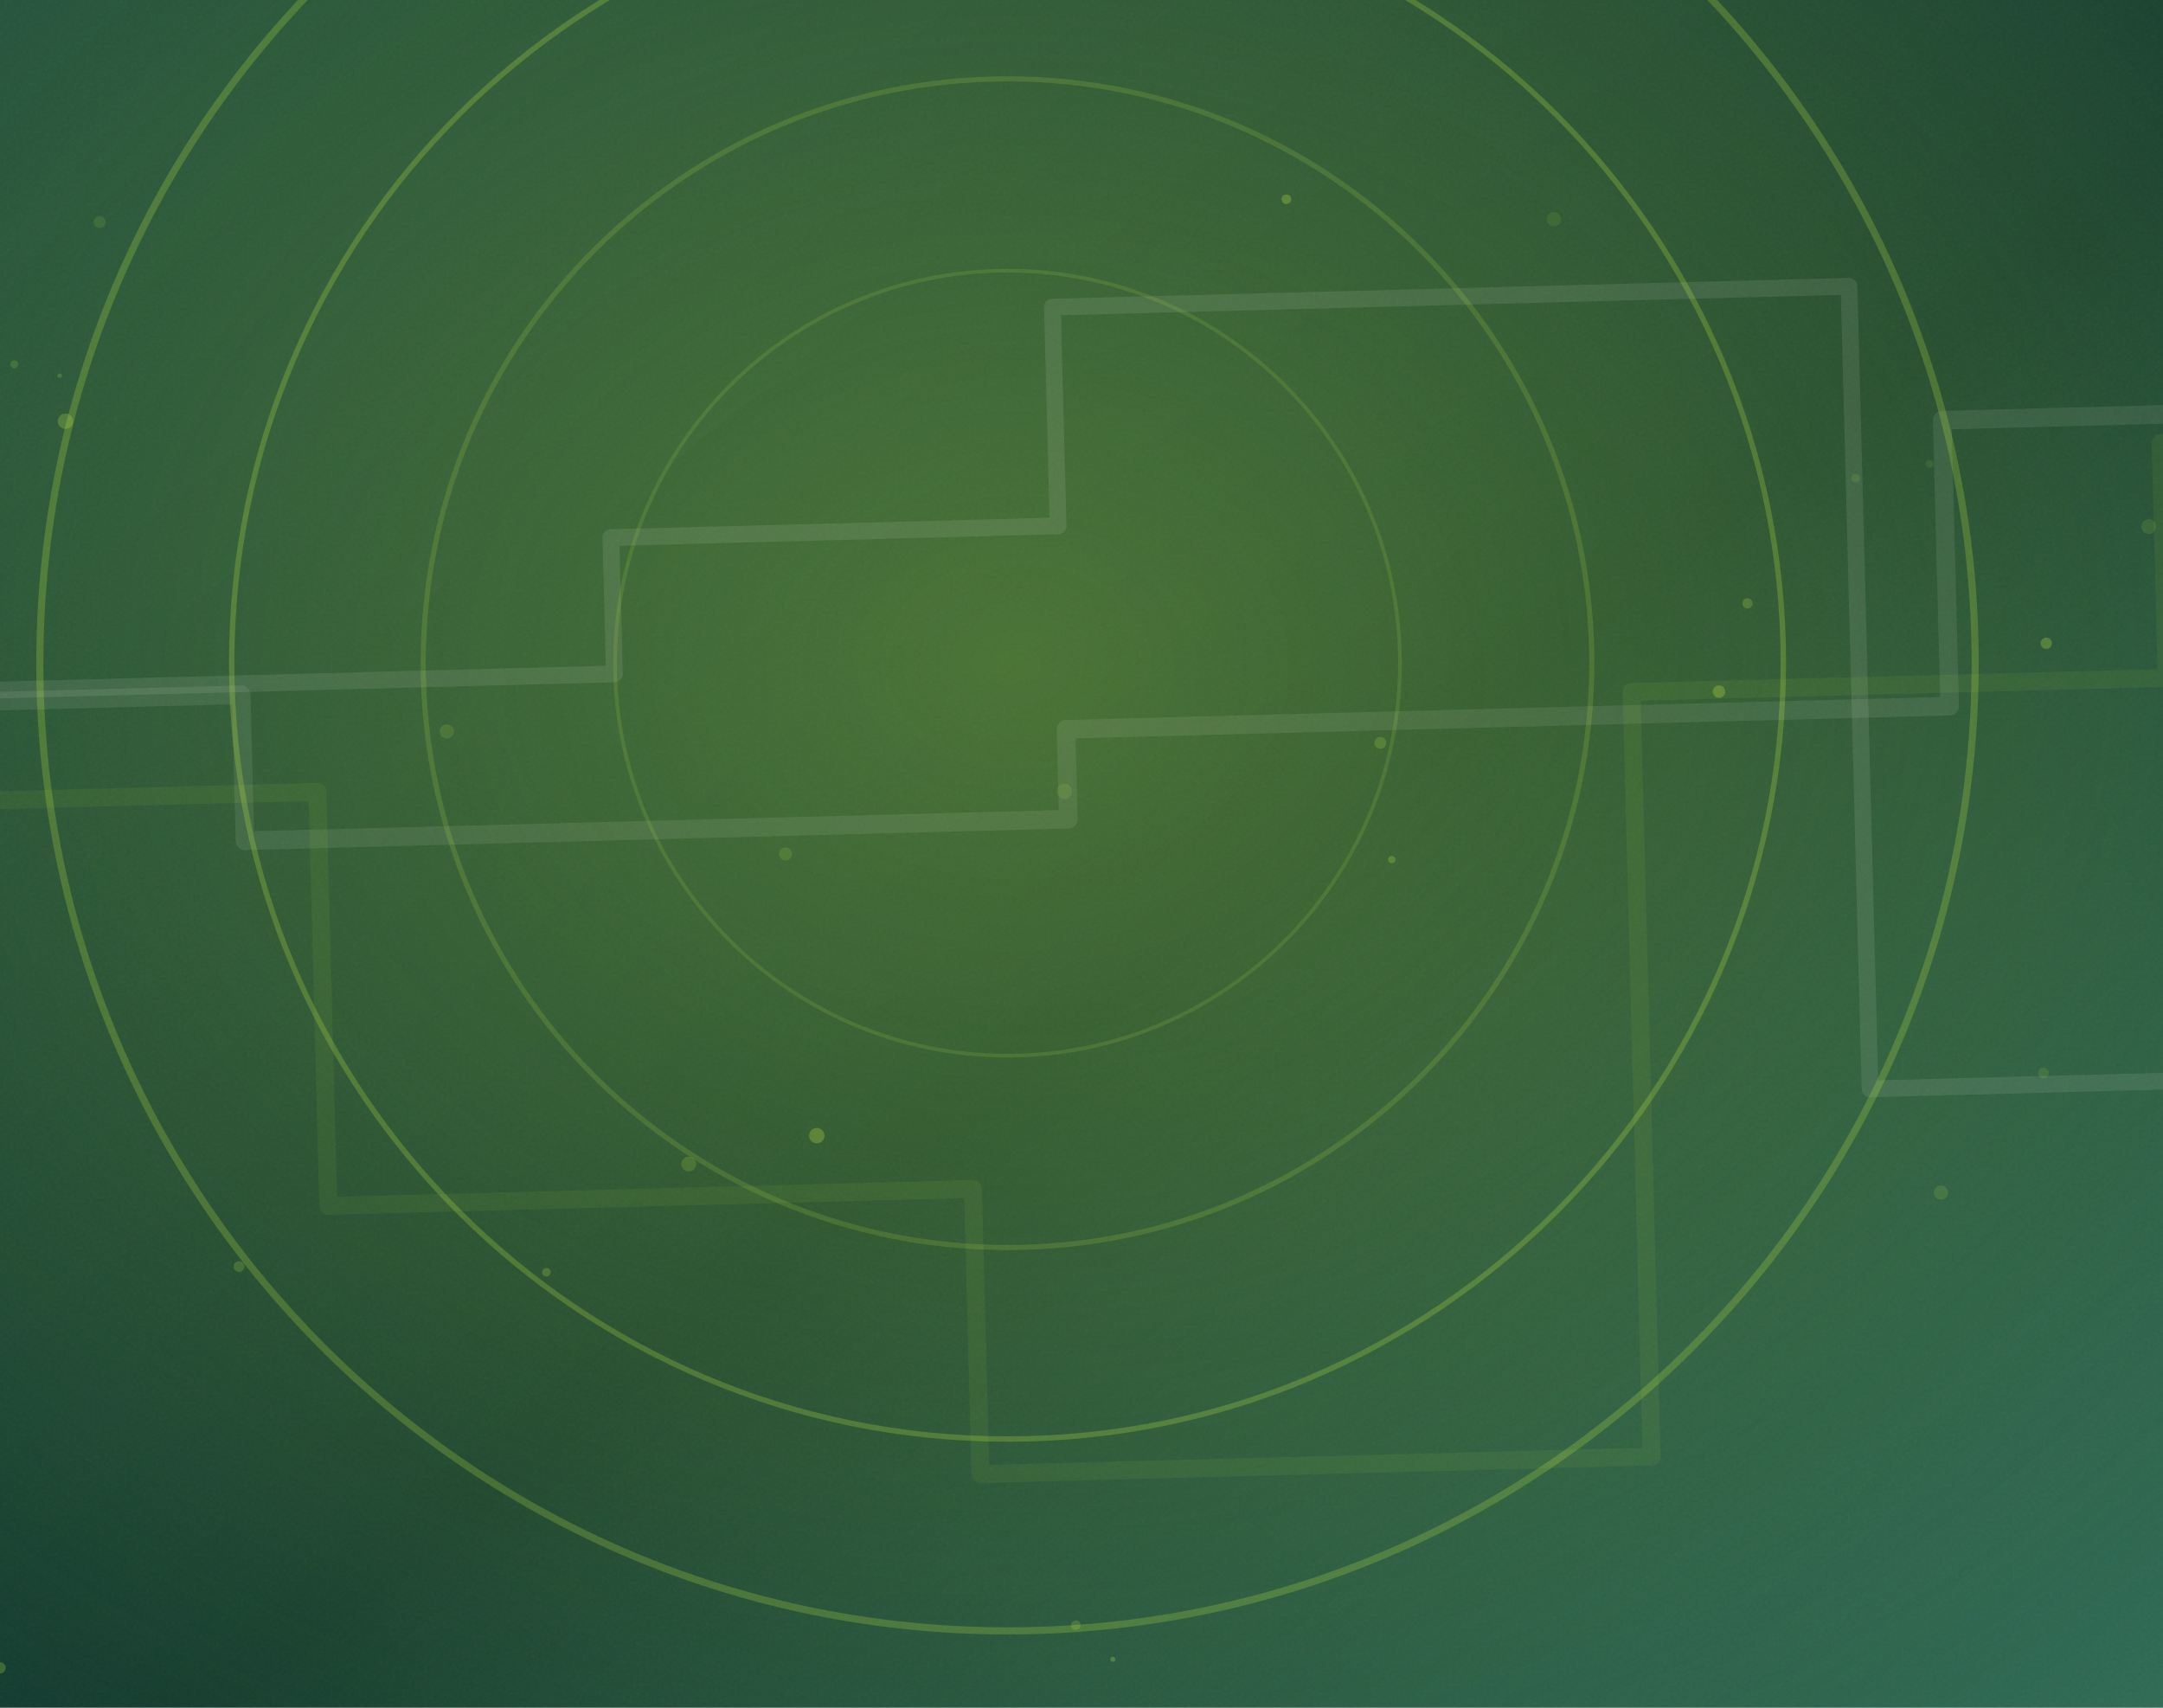
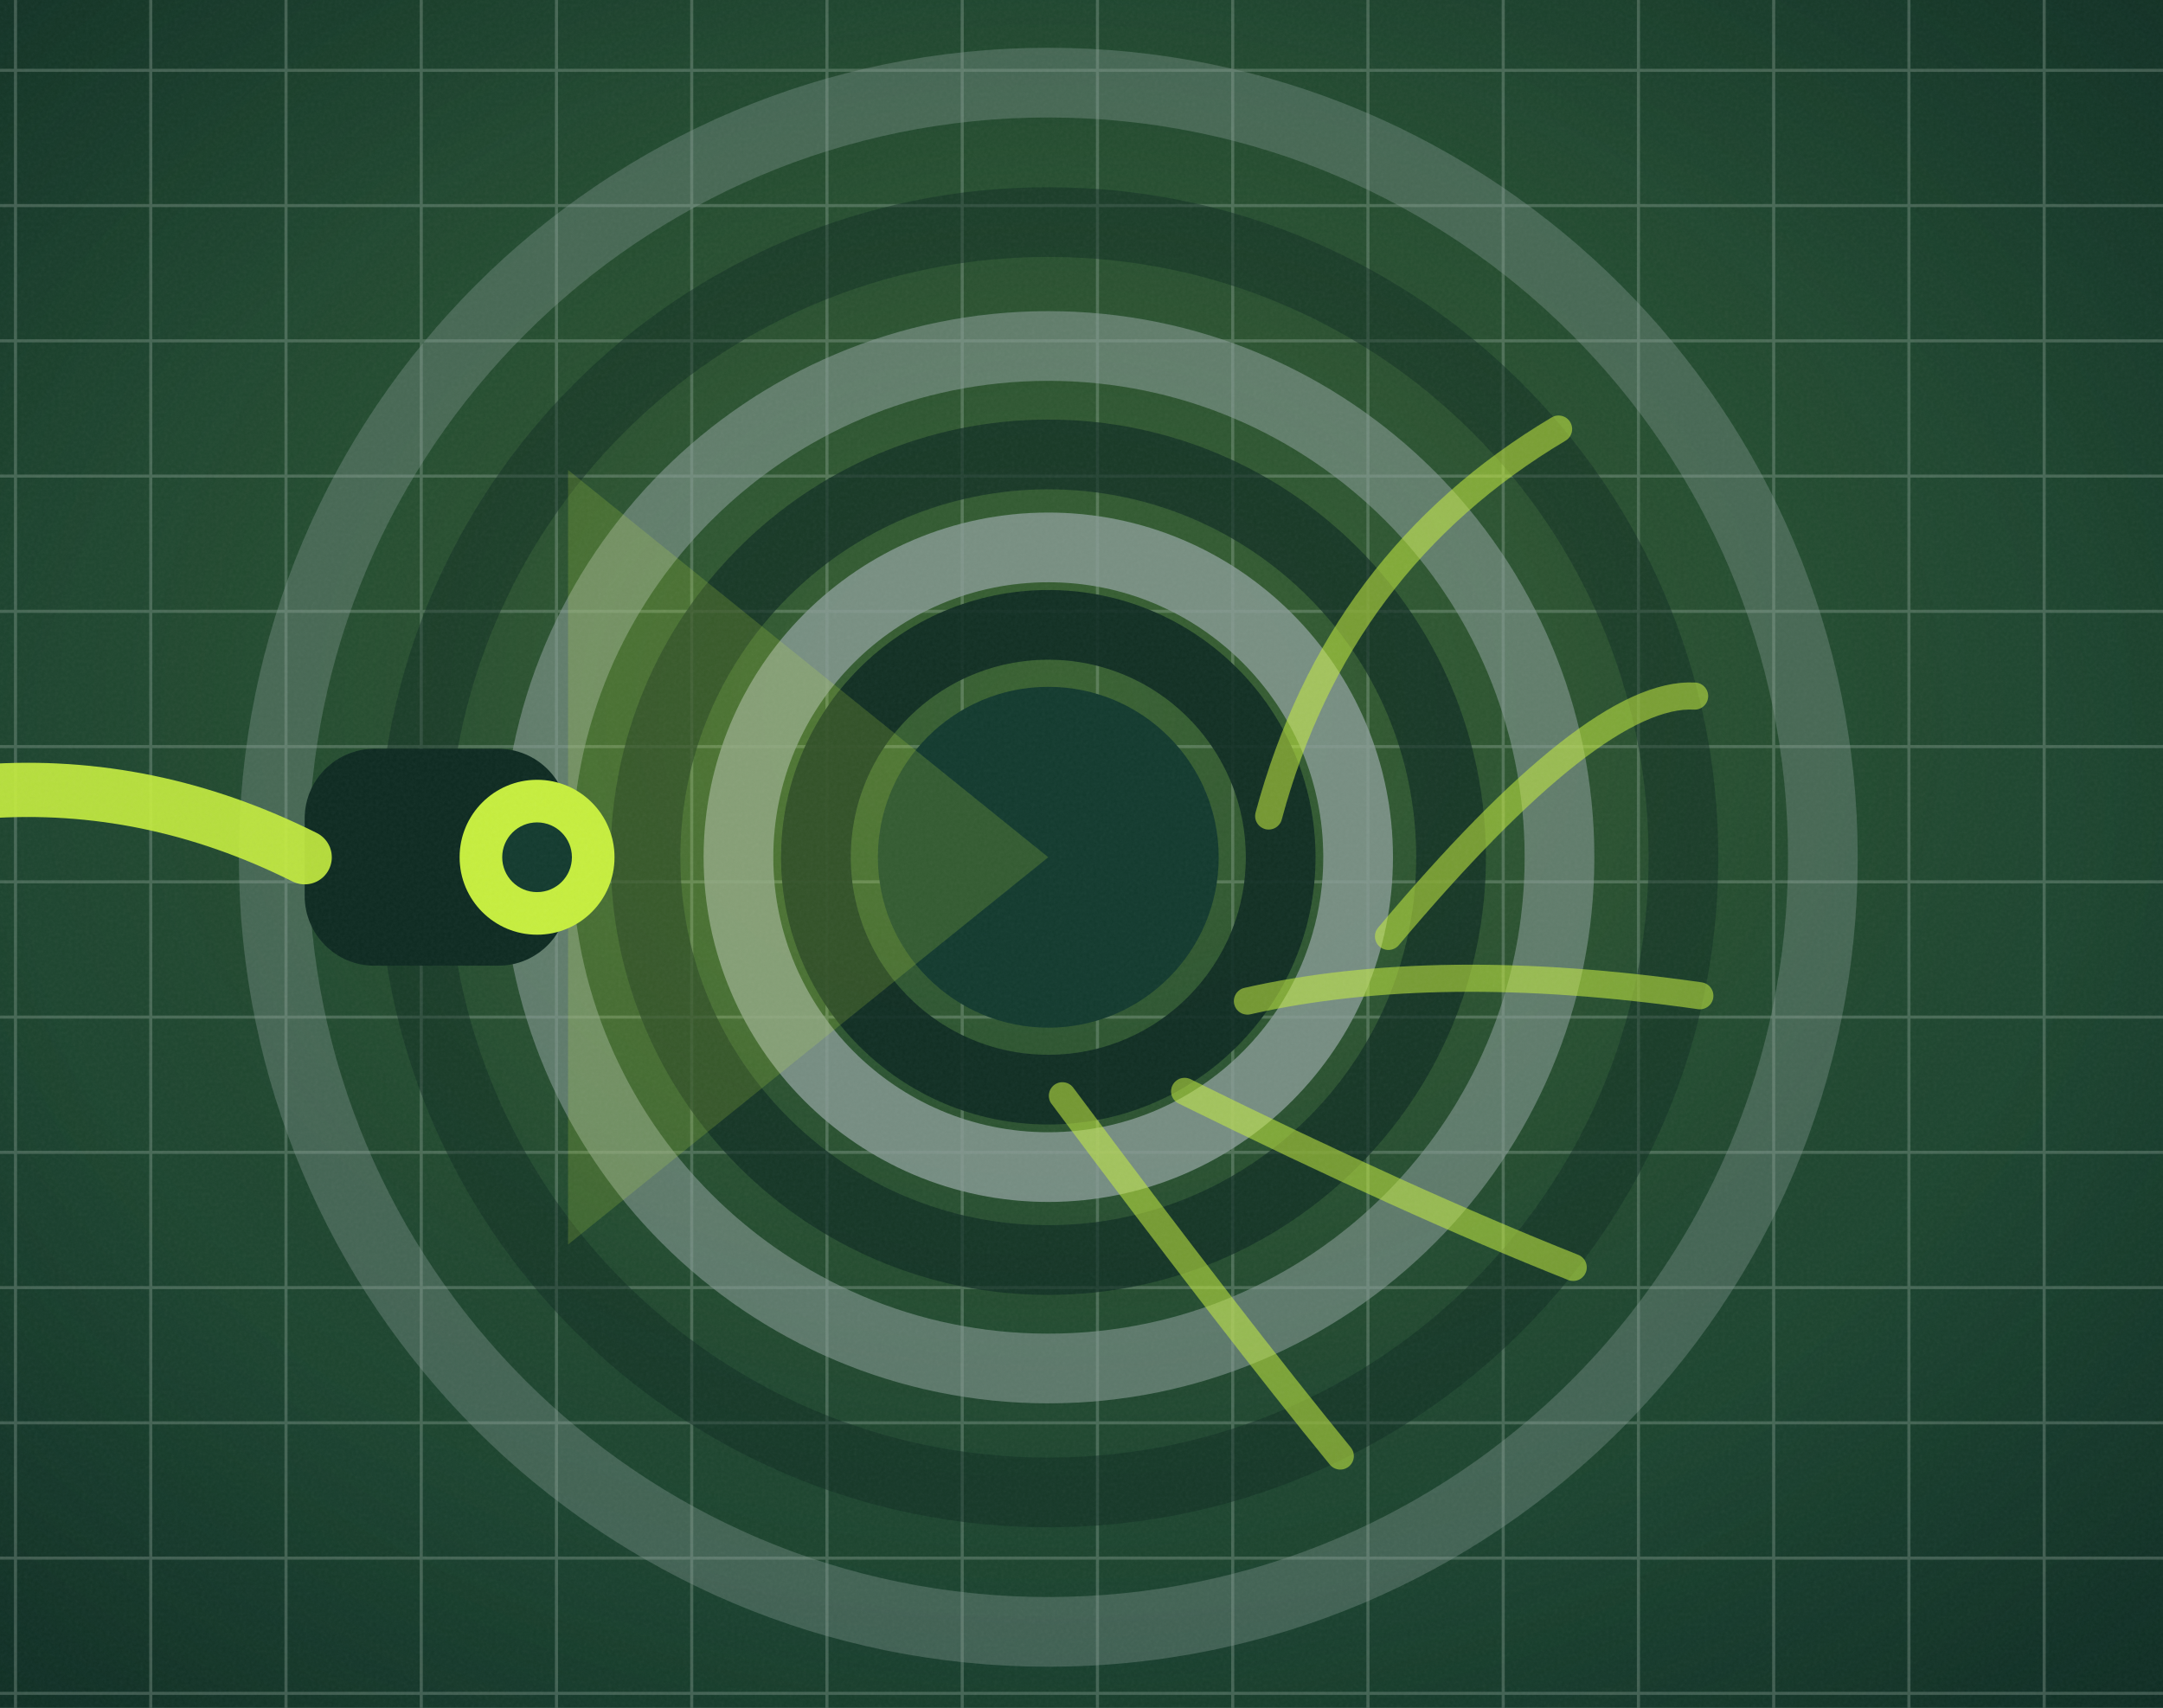
- <svg xmlns="http://www.w3.org/2000/svg" viewBox="0 0 760 600" width="760" height="600" role="img" aria-label="Completed project photograph 2">
+ <svg xmlns="http://www.w3.org/2000/svg" viewBox="0 0 760 600" width="760" height="600" role="img" aria-label="Hydro-jetting and camera survey of a grease-choked main">
  <defs>
-     <linearGradient id="g" x1="0" y1="0" x2="1" y2="1">
-       <stop offset="0%" stop-color="#1b4a3b" />
-       <stop offset="55%" stop-color="#123a2e" />
-       <stop offset="100%" stop-color="#2f6b55" />
-     </linearGradient>
-     <radialGradient id="glow" cx="0.47" cy="0.39" r="0.75">
-       <stop offset="0%" stop-color="#c6ee3e" stop-opacity="0.3" />
-       <stop offset="100%" stop-color="#c6ee3e" stop-opacity="0" />
-     </radialGradient>
-     <filter id="grain">
+     <filter id="gr-s202">
      <feTurbulence type="fractalNoise" baseFrequency="0.9" numOctaves="3" />
      <feColorMatrix type="saturate" values="0" />
    </filter>
-     <clipPath id="clip">
-       <rect width="760" height="600" />
+     <clipPath id="frame-s202">
+       <rect width="100%" height="100%" />
    </clipPath>
  </defs>
-   <g clip-path="url(#clip)">
-     <rect width="760" height="600" fill="url(#g)" />
-     <rect width="760" height="600" fill="url(#glow)" />
-     <g transform="rotate(-1.5 380 300)">
-       <path d="M-76.0,236.4 L86.3,236.4 L86.3,287.7 L375.7,287.7 L375.7,256.1 L686.3,256.1 L686.3,155.6 L836.0,155.6" fill="none" stroke="#f6f4ec" stroke-width="6.541" stroke-linecap="round" stroke-linejoin="round" opacity="0.09" />
-       <path d="M-76.0,271.2 L112.2,271.2 L112.2,416.7 L338.8,416.7 L338.8,516.9 L574.7,516.9 L574.7,248.2 L762.8,248.2 L762.8,165.7 L836.0,165.7" fill="none" stroke="#c6ee3e" stroke-width="6.288" stroke-linecap="round" stroke-linejoin="round" opacity="0.07" />
-       <path d="M-76.0,232.5 L217.6,232.5 L217.6,184.6 L374.8,184.6 L374.8,107.7 L654.8,107.7 L654.8,389.8 L836.0,389.8" fill="none" stroke="#f6f4ec" stroke-width="5.87" stroke-linecap="round" stroke-linejoin="round" opacity="0.10" />
+   <rect width="760" height="600" fill="#123a2e" />
+   <g clip-path="url(#frame-s202)">
+     <g transform="translate(368.33,301.19) scale(1.08,1.08) translate(-380,-300)">
+       <rect width="760" height="600" fill="#123a2e" />
+       <radialGradient id="bloom-s202" cx="0.5" cy="0.42" r="0.72">
+         <stop offset="0%" stop-color="#c6ee3e" stop-opacity="0.22" />
+         <stop offset="55%" stop-color="#c6ee3e" stop-opacity="0.07" />
+         <stop offset="100%" stop-color="#c6ee3e" stop-opacity="0" />
+       </radialGradient>
+       <rect width="760" height="600" fill="url(#bloom-s202)" />
+       <radialGradient id="vig-s202" cx="0.5" cy="0.48" r="0.78">
+         <stop offset="55%" stop-color="#000000" stop-opacity="0" />
+         <stop offset="100%" stop-color="#000000" stop-opacity="0.34" />
+       </radialGradient>
+       <rect width="760" height="600" fill="url(#vig-s202)" />
+       <path d="M44,0 L44,600 M88,0 L88,600 M132,0 L132,600 M176,0 L176,600 M220,0 L220,600 M264,0 L264,600 M308,0 L308,600 M352,0 L352,600 M396,0 L396,600 M440,0 L440,600 M484,0 L484,600 M528,0 L528,600 M572,0 L572,600 M616,0 L616,600 M660,0 L660,600 M704,0 L704,600 M748,0 L748,600 M0,44 L760,44 M0,88 L760,88 M0,132 L760,132 M0,176 L760,176 M0,220 L760,220 M0,264 L760,264 M0,308 L760,308 M0,352 L760,352 M0,396 L760,396 M0,440 L760,440 M0,484 L760,484 M0,528 L760,528 M0,572 L760,572" stroke="#b4c6bc" stroke-width="1" opacity="0.28" fill="none" />
+       <circle cx="380" cy="300" r="252" fill="none" stroke="#899d97" stroke-width="22.68" opacity="0.35" />
+       <circle cx="380" cy="300" r="206.64" fill="none" stroke="#0d2a21" stroke-width="22.68" opacity="0.46" />
+       <circle cx="380" cy="300" r="166.32" fill="none" stroke="#899d97" stroke-width="22.68" opacity="0.57" />
+       <circle cx="380" cy="300" r="131.04" fill="none" stroke="#0d2a21" stroke-width="22.68" opacity="0.68" />
+       <circle cx="380" cy="300" r="100.8" fill="none" stroke="#899d97" stroke-width="22.68" opacity="0.79" />
+       <circle cx="380" cy="300" r="75.6" fill="none" stroke="#0d2a21" stroke-width="22.68" opacity="0.90" />
+       <circle cx="380" cy="300" r="55.44" fill="#123a2e" />
+       <path d="M380,300 L223.76,174 L223.76,426 Z" fill="#c6ee3e" opacity="0.18" />
+       <g transform="translate(213.68,300)">
+         <rect x="-75.6" y="-35.28" width="85.68" height="70.56" rx="22.68" fill="#0d2a21" />
+         <circle cx="0" cy="0" r="25.2" fill="#c6ee3e" />
+         <circle cx="0" cy="0" r="11.34" fill="#123a2e" />
+         <path d="M-75.6,0 Q-176.4,-50.4 -289.8,15.12" fill="none" stroke="#c6ee3e" stroke-width="17.64" stroke-linecap="round" opacity="0.9" />
+       </g>
+       <path d="M546.02,160.7 Q474.03,203.57 451.7,286.58" fill="none" stroke="#c6ee3e" stroke-width="8.82" stroke-linecap="round" opacity="0.55" />
+       <path d="M590.28,247.57 Q557.87,245.8 490.67,325.75" fill="none" stroke="#c6ee3e" stroke-width="8.82" stroke-linecap="round" opacity="0.55" />
+       <path d="M591.98,345.06 Q506.46,332.85 444.78,346.79" fill="none" stroke="#c6ee3e" stroke-width="8.82" stroke-linecap="round" opacity="0.55" />
+       <path d="M550.78,433.43 Q497.66,412.36 424.35,376.16" fill="none" stroke="#c6ee3e" stroke-width="8.82" stroke-linecap="round" opacity="0.55" />
+       <path d="M475,494.79 Q441.29,453.59 384.59,377.59" fill="none" stroke="#c6ee3e" stroke-width="8.82" stroke-linecap="round" opacity="0.55" />
+       <rect width="760" height="600" filter="url(#gr-s202)" opacity="0.055" />
    </g>
-     <circle cx="354" cy="233" r="137.9" fill="none" stroke="#c6ee3e" stroke-width="1.3" opacity="0.13" />
-     <circle cx="354" cy="233" r="205.3" fill="none" stroke="#c6ee3e" stroke-width="1.8" opacity="0.16" />
-     <circle cx="354" cy="233" r="272.6" fill="none" stroke="#c6ee3e" stroke-width="1.9" opacity="0.24" />
-     <circle cx="354" cy="233" r="340.0" fill="none" stroke="#c6ee3e" stroke-width="2.5" opacity="0.23" />
-     <circle cx="682" cy="419" r="2.5" fill="#c6ee3e" opacity="0.13" />
-     <circle cx="485" cy="261" r="2.1" fill="#c6ee3e" opacity="0.19" />
-     <circle cx="84" cy="445" r="1.9" fill="#c6ee3e" opacity="0.19" />
-     <circle cx="489" cy="302" r="1.3" fill="#c6ee3e" opacity="0.24" />
-     <circle cx="157" cy="257" r="2.5" fill="#c6ee3e" opacity="0.13" />
-     <circle cx="35" cy="78" r="2.1" fill="#c6ee3e" opacity="0.12" />
-     <circle cx="678" cy="163" r="1.4" fill="#c6ee3e" opacity="0.10" />
-     <circle cx="452" cy="70" r="1.7" fill="#c6ee3e" opacity="0.27" />
-     <circle cx="604" cy="243" r="2.2" fill="#c6ee3e" opacity="0.27" />
-     <circle cx="276" cy="300" r="2.3" fill="#c6ee3e" opacity="0.14" />
-     <circle cx="21" cy="132" r="0.8" fill="#c6ee3e" opacity="0.19" />
-     <circle cx="23" cy="148" r="2.7" fill="#c6ee3e" opacity="0.23" />
-     <circle cx="378" cy="571" r="1.7" fill="#c6ee3e" opacity="0.18" />
-     <circle cx="614" cy="212" r="1.8" fill="#c6ee3e" opacity="0.22" />
-     <circle cx="719" cy="226" r="2.0" fill="#c6ee3e" opacity="0.26" />
-     <circle cx="192" cy="447" r="1.5" fill="#c6ee3e" opacity="0.22" />
-     <circle cx="546" cy="77" r="2.5" fill="#c6ee3e" opacity="0.10" />
-     <circle cx="0" cy="586" r="2.0" fill="#c6ee3e" opacity="0.24" />
-     <circle cx="287" cy="399" r="2.7" fill="#c6ee3e" opacity="0.28" />
-     <circle cx="242" cy="409" r="2.6" fill="#c6ee3e" opacity="0.17" />
-     <circle cx="652" cy="168" r="1.5" fill="#c6ee3e" opacity="0.12" />
-     <circle cx="5" cy="128" r="1.4" fill="#c6ee3e" opacity="0.16" />
-     <circle cx="374" cy="278" r="2.7" fill="#c6ee3e" opacity="0.11" />
-     <circle cx="755" cy="185" r="2.6" fill="#c6ee3e" opacity="0.12" />
-     <circle cx="718" cy="377" r="1.9" fill="#c6ee3e" opacity="0.12" />
-     <circle cx="391" cy="583" r="0.9" fill="#c6ee3e" opacity="0.26" />
-     <rect width="760" height="600" filter="url(#grain)" opacity="0.05" />
  </g>
</svg>
